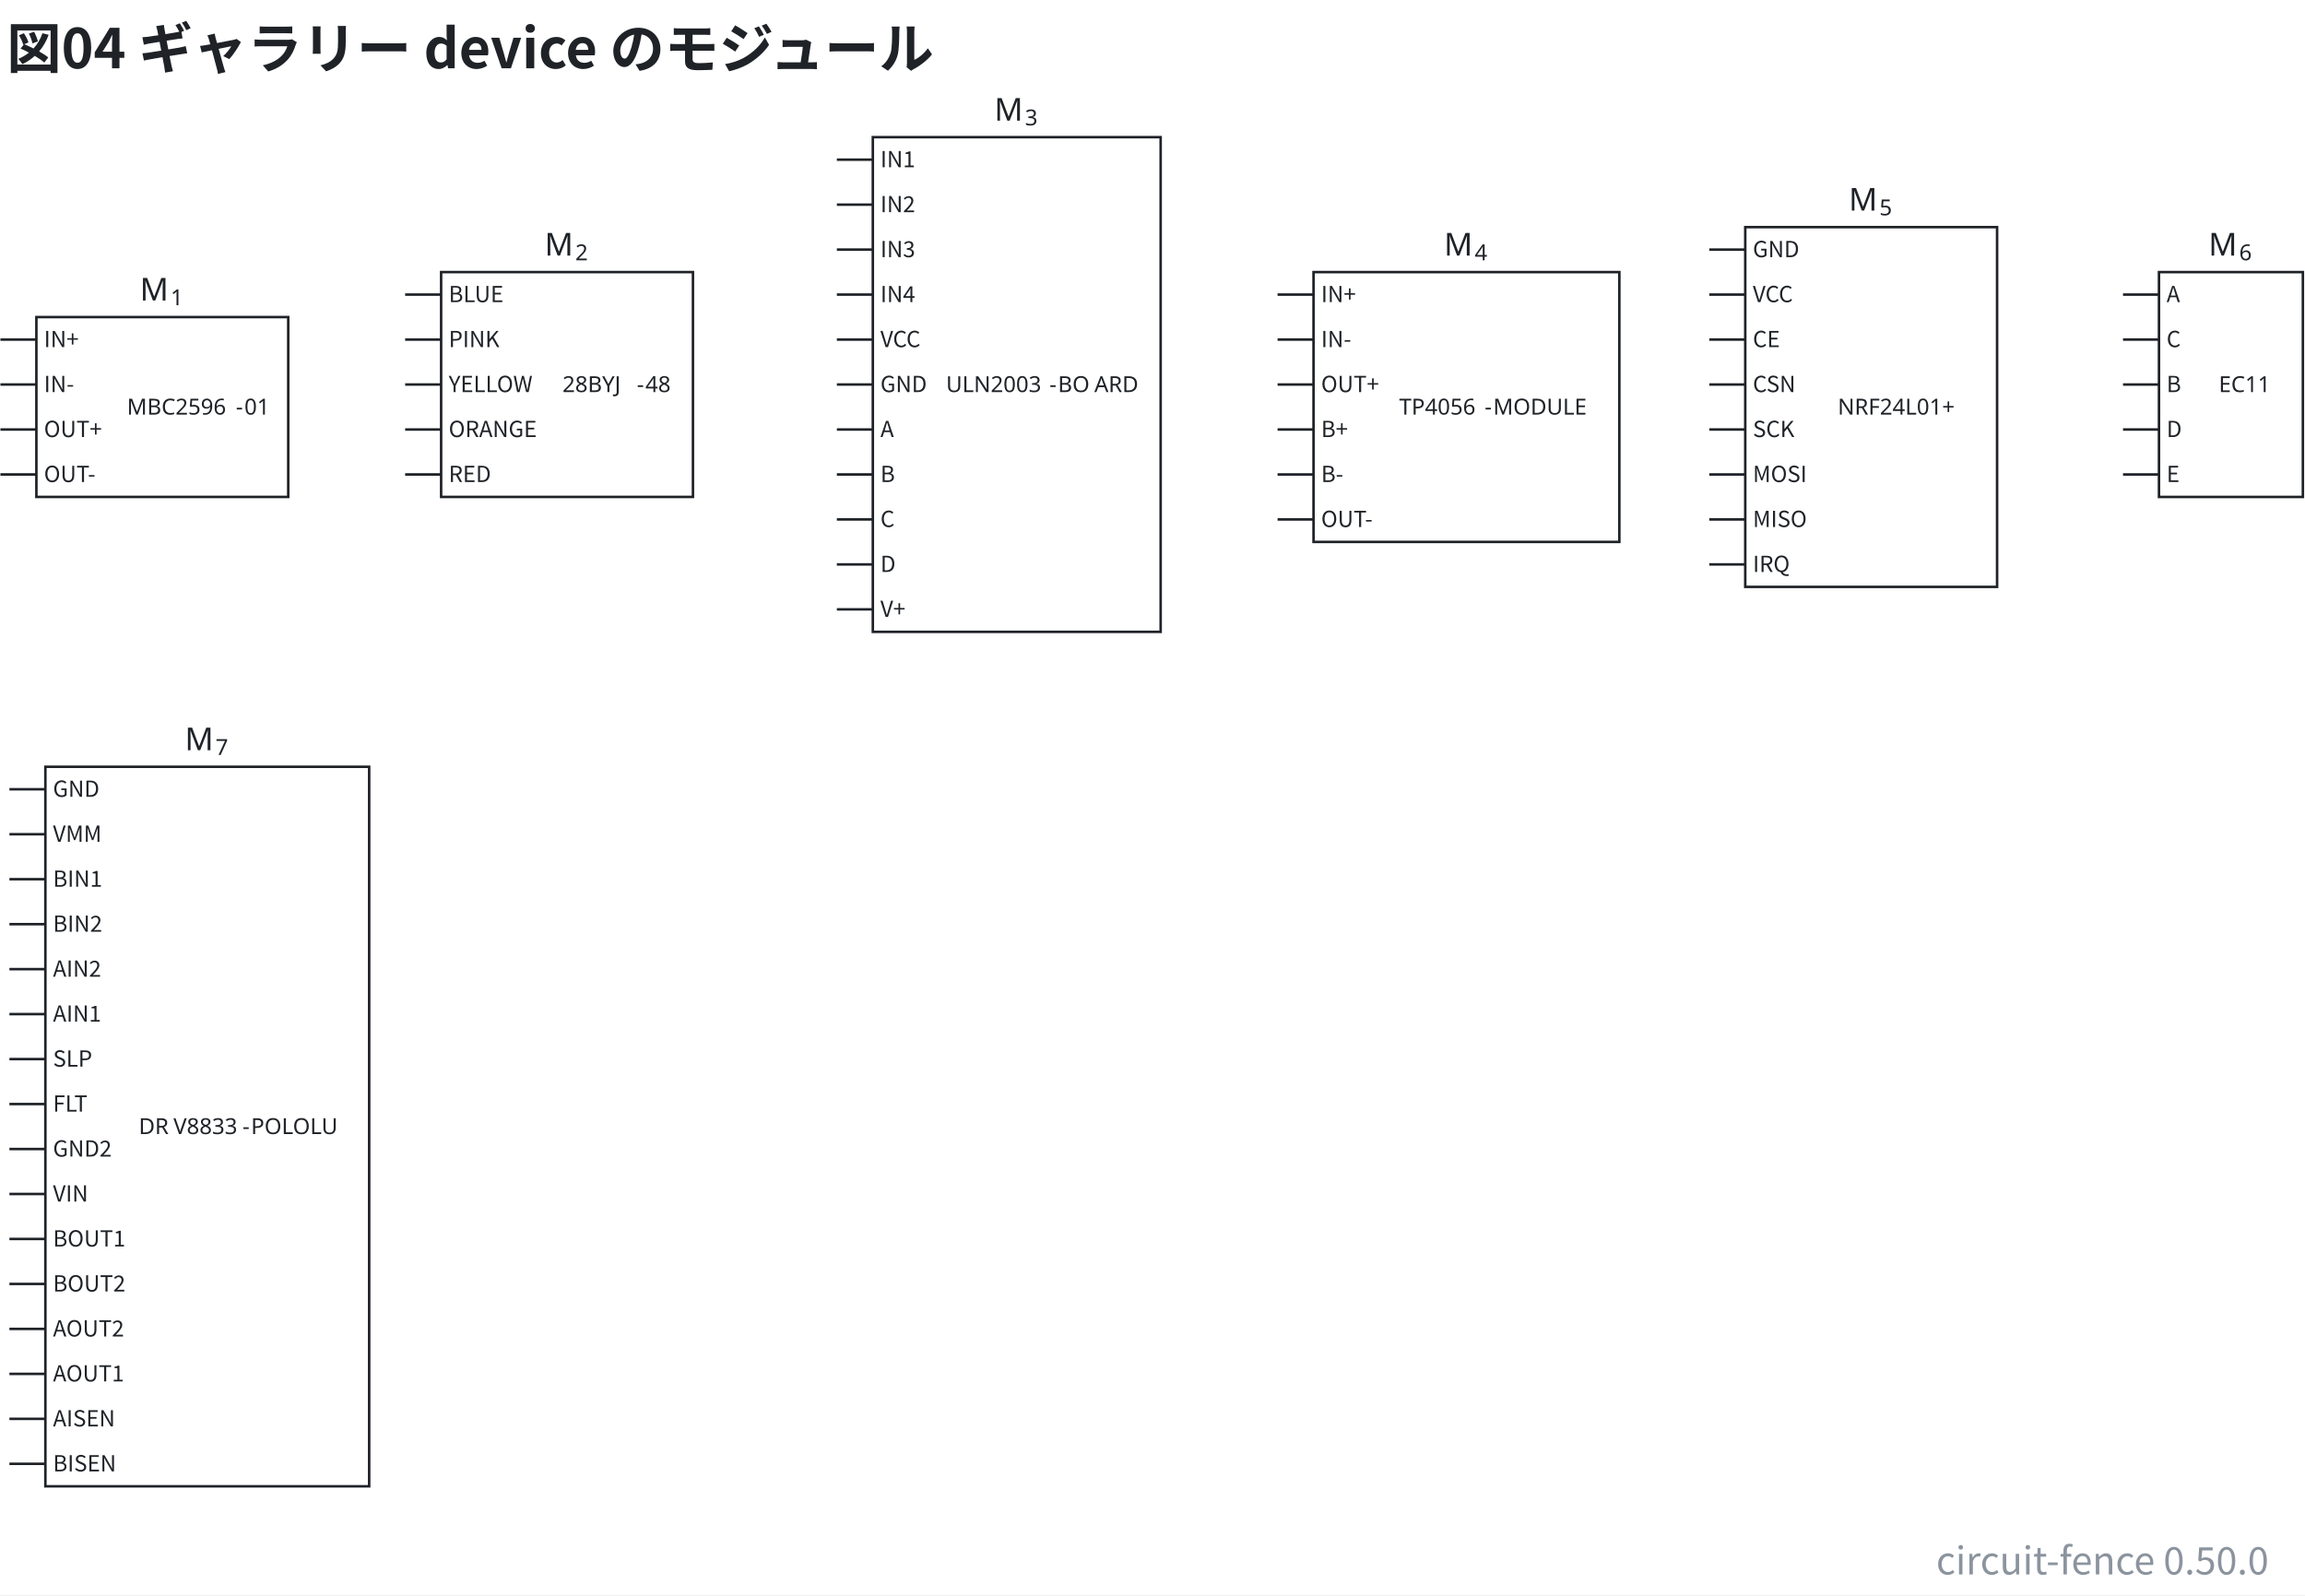
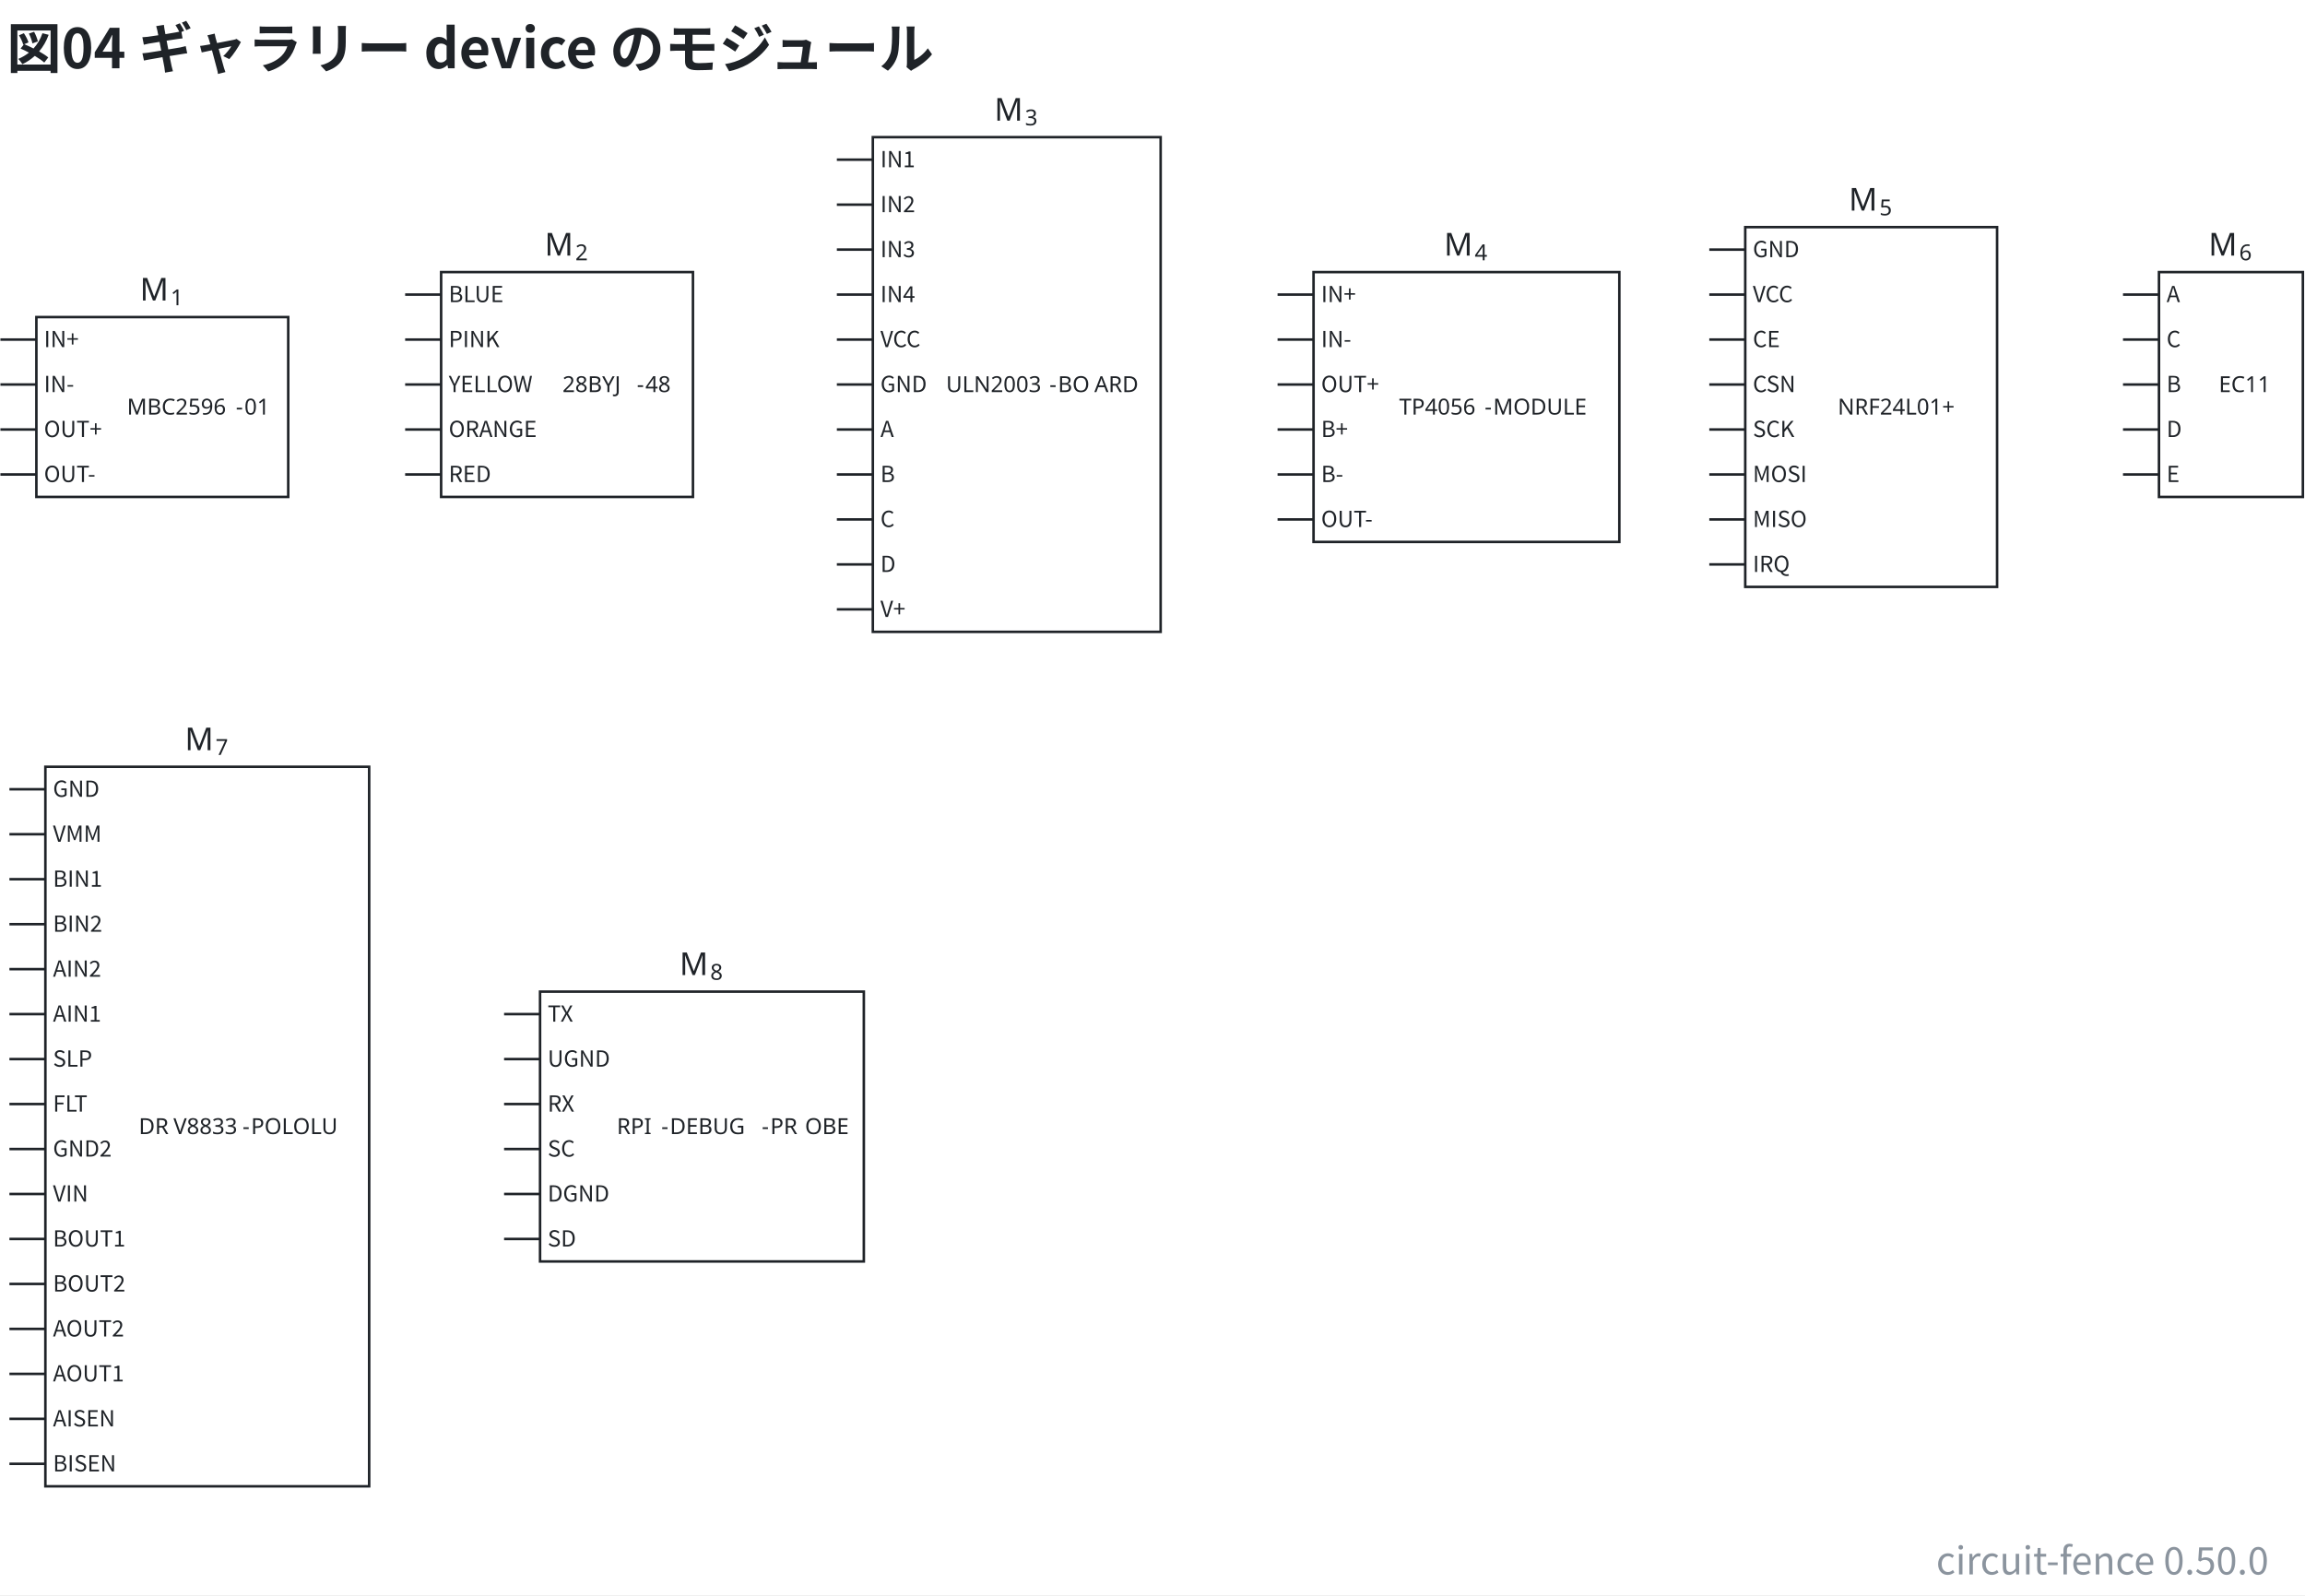
<svg xmlns="http://www.w3.org/2000/svg" data-figure-paper="#ffffff" data-circuit-fence="0.50.0" fill="#1f2328" width="972.254" height="672.807" viewBox="-72 -72 729.19 504.606">
  <rect x="-72" y="-72" width="729.19" height="504.606" fill="#ffffff" />
  <g stroke="#1f2328" stroke-miterlimit="10" stroke-width=".8">
    <path fill="none" d="M-60.489 85.21H19.18V28.305H-60.49ZM-71.87 35.418h11.381M-71.87 49.644h11.381M-71.87 63.871h11.381M-71.87 78.097h11.381" />
    <g stroke="none" font-family="cmr7" font-size="7">
      <text x="-77.56" y="-64.167" transform="translate(45.734 123.316)">MBC2596</text>
      <text x="-43.123" y="-64.167" transform="translate(45.734 123.316)">-</text>
      <text x="-40.428" y="-64.167" transform="translate(45.734 123.316)">01</text>
    </g>
    <g stroke="none">
      <text x="-77.56" y="-64.167" font-family="cmmi10" font-size="10" transform="translate(49.812 87.238)">M</text>
      <text x="-67.859" y="-62.667" font-family="cmr7" font-size="7" transform="translate(49.812 87.238)">1</text>
    </g>
    <g>
      <text x="-77.56" y="-64.167" fill="#1f2328" stroke="none" font-family="'Noto Sans CJK JP','Noto Sans JP','Hiragino Sans','Yu Gothic',sans-serif" font-size="7" transform="translate(19.472 101.976)">IN+</text>
    </g>
    <g>
      <text x="-77.56" y="-64.167" fill="#1f2328" stroke="none" font-family="'Noto Sans CJK JP','Noto Sans JP','Hiragino Sans','Yu Gothic',sans-serif" font-size="7" transform="translate(19.472 116.203)">IN-</text>
    </g>
    <g>
      <text x="-77.56" y="-64.167" fill="#1f2328" stroke="none" font-family="'Noto Sans CJK JP','Noto Sans JP','Hiragino Sans','Yu Gothic',sans-serif" font-size="7" transform="translate(19.472 130.429)">OUT+</text>
    </g>
    <g>
      <text x="-77.56" y="-64.167" fill="#1f2328" stroke="none" font-family="'Noto Sans CJK JP','Noto Sans JP','Hiragino Sans','Yu Gothic',sans-serif" font-size="7" transform="translate(19.472 144.655)">OUT-</text>
    </g>
    <path fill="none" d="M67.549 85.21h79.667V14.078H67.55ZM56.167 21.192H67.55M56.167 35.418H67.55M56.167 49.644H67.55M56.167 63.871H67.55M56.167 78.097H67.55" />
    <g stroke="none" font-family="cmr7" font-size="7">
      <text x="-77.56" y="-64.167" transform="translate(183.484 116.203)">28BYJ</text>
      <text x="-54.012" y="-64.167" transform="translate(183.484 116.203)">-</text>
      <text x="-51.317" y="-64.167" transform="translate(183.484 116.203)">48</text>
    </g>
    <g stroke="none">
      <text x="-77.56" y="-64.167" font-family="cmmi10" font-size="10" transform="translate(177.85 73.012)">M</text>
      <text x="-67.859" y="-62.667" font-family="cmr7" font-size="7" transform="translate(177.85 73.012)">2</text>
    </g>
    <g>
      <text x="-77.56" y="-64.167" fill="#1f2328" stroke="none" font-family="'Noto Sans CJK JP','Noto Sans JP','Hiragino Sans','Yu Gothic',sans-serif" font-size="7" transform="translate(147.51 87.75)">BLUE</text>
    </g>
    <g>
      <text x="-77.56" y="-64.167" fill="#1f2328" stroke="none" font-family="'Noto Sans CJK JP','Noto Sans JP','Hiragino Sans','Yu Gothic',sans-serif" font-size="7" transform="translate(147.51 101.976)">PINK</text>
    </g>
    <g>
      <text x="-77.56" y="-64.167" fill="#1f2328" stroke="none" font-family="'Noto Sans CJK JP','Noto Sans JP','Hiragino Sans','Yu Gothic',sans-serif" font-size="7" transform="translate(147.51 116.203)">YELLOW</text>
    </g>
    <g>
      <text x="-77.56" y="-64.167" fill="#1f2328" stroke="none" font-family="'Noto Sans CJK JP','Noto Sans JP','Hiragino Sans','Yu Gothic',sans-serif" font-size="7" transform="translate(147.51 130.429)">ORANGE</text>
    </g>
    <g>
      <text x="-77.56" y="-64.167" fill="#1f2328" stroke="none" font-family="'Noto Sans CJK JP','Noto Sans JP','Hiragino Sans','Yu Gothic',sans-serif" font-size="7" transform="translate(147.51 144.655)">RED</text>
    </g>
    <path fill="none" d="M204.122 127.89h91.049V-28.6h-91.05ZM192.74-21.488h11.38m-11.38 14.226h11.38m-11.38 14.226h11.38m-11.38 14.227h11.38m-11.38 14.226h11.38m-11.38 14.226h11.38m-11.38 14.227h11.38m-11.38 14.226h11.38m-11.38 14.227h11.38m-11.38 14.226h11.38m-11.38 14.226h11.38" />
    <g stroke="none" font-family="cmr7" font-size="7">
      <text x="-77.56" y="-64.167" transform="translate(304.85 116.203)">ULN2003</text>
      <text x="-44.866" y="-64.167" transform="translate(304.85 116.203)">-</text>
      <text x="-42.171" y="-64.167" transform="translate(304.85 116.203)">BO</text>
      <text x="-30.657" y="-64.167" transform="translate(304.85 116.203)">ARD</text>
    </g>
    <g stroke="none">
      <text x="-77.56" y="-64.167" font-family="cmmi10" font-size="10" transform="translate(320.113 30.333)">M</text>
      <text x="-67.859" y="-62.667" font-family="cmr7" font-size="7" transform="translate(320.113 30.333)">3</text>
    </g>
    <g>
      <text x="-77.56" y="-64.167" fill="#1f2328" stroke="none" font-family="'Noto Sans CJK JP','Noto Sans JP','Hiragino Sans','Yu Gothic',sans-serif" font-size="7" transform="translate(284.082 45.07)">IN1</text>
    </g>
    <g>
      <text x="-77.56" y="-64.167" fill="#1f2328" stroke="none" font-family="'Noto Sans CJK JP','Noto Sans JP','Hiragino Sans','Yu Gothic',sans-serif" font-size="7" transform="translate(284.082 59.297)">IN2</text>
    </g>
    <g>
      <text x="-77.56" y="-64.167" fill="#1f2328" stroke="none" font-family="'Noto Sans CJK JP','Noto Sans JP','Hiragino Sans','Yu Gothic',sans-serif" font-size="7" transform="translate(284.082 73.524)">IN3</text>
    </g>
    <g>
      <text x="-77.56" y="-64.167" fill="#1f2328" stroke="none" font-family="'Noto Sans CJK JP','Noto Sans JP','Hiragino Sans','Yu Gothic',sans-serif" font-size="7" transform="translate(284.082 87.75)">IN4</text>
    </g>
    <g>
      <text x="-77.56" y="-64.167" fill="#1f2328" stroke="none" font-family="'Noto Sans CJK JP','Noto Sans JP','Hiragino Sans','Yu Gothic',sans-serif" font-size="7" transform="translate(284.082 101.976)">VCC</text>
    </g>
    <g>
      <text x="-77.56" y="-64.167" fill="#1f2328" stroke="none" font-family="'Noto Sans CJK JP','Noto Sans JP','Hiragino Sans','Yu Gothic',sans-serif" font-size="7" transform="translate(284.082 116.203)">GND</text>
    </g>
    <g>
      <text x="-77.56" y="-64.167" fill="#1f2328" stroke="none" font-family="'Noto Sans CJK JP','Noto Sans JP','Hiragino Sans','Yu Gothic',sans-serif" font-size="7" transform="translate(284.082 130.429)">A</text>
    </g>
    <g>
      <text x="-77.56" y="-64.167" fill="#1f2328" stroke="none" font-family="'Noto Sans CJK JP','Noto Sans JP','Hiragino Sans','Yu Gothic',sans-serif" font-size="7" transform="translate(284.082 144.655)">B</text>
    </g>
    <g>
      <text x="-77.56" y="-64.167" fill="#1f2328" stroke="none" font-family="'Noto Sans CJK JP','Noto Sans JP','Hiragino Sans','Yu Gothic',sans-serif" font-size="7" transform="translate(284.082 158.882)">C</text>
    </g>
    <g>
      <text x="-77.56" y="-64.167" fill="#1f2328" stroke="none" font-family="'Noto Sans CJK JP','Noto Sans JP','Hiragino Sans','Yu Gothic',sans-serif" font-size="7" transform="translate(284.082 173.108)">D</text>
    </g>
    <g>
      <text x="-77.56" y="-64.167" fill="#1f2328" stroke="none" font-family="'Noto Sans CJK JP','Noto Sans JP','Hiragino Sans','Yu Gothic',sans-serif" font-size="7" transform="translate(284.082 187.335)">V+</text>
    </g>
    <path fill="none" d="M343.54 99.437h96.74V14.078h-96.74ZM332.16 21.192h11.381M332.16 35.418h11.381M332.16 49.644h11.381M332.16 63.871h11.381M332.16 78.097h11.381M332.16 92.324h11.381" />
    <g stroke="none" font-family="cmr7" font-size="7">
      <text x="-77.56" y="-64.167" transform="translate(448.202 123.316)">TP4056</text>
      <text x="-50.533" y="-64.167" transform="translate(448.202 123.316)">-</text>
      <text x="-47.838" y="-64.167" transform="translate(448.202 123.316)">MODULE</text>
    </g>
    <g stroke="none">
      <text x="-77.56" y="-64.167" font-family="cmmi10" font-size="10" transform="translate(462.377 73.012)">M</text>
      <text x="-67.859" y="-62.667" font-family="cmr7" font-size="7" transform="translate(462.377 73.012)">4</text>
    </g>
    <g>
      <text x="-77.56" y="-64.167" fill="#1f2328" stroke="none" font-family="'Noto Sans CJK JP','Noto Sans JP','Hiragino Sans','Yu Gothic',sans-serif" font-size="7" transform="translate(423.5 87.75)">IN+</text>
    </g>
    <g>
      <text x="-77.56" y="-64.167" fill="#1f2328" stroke="none" font-family="'Noto Sans CJK JP','Noto Sans JP','Hiragino Sans','Yu Gothic',sans-serif" font-size="7" transform="translate(423.5 101.976)">IN-</text>
    </g>
    <g>
      <text x="-77.56" y="-64.167" fill="#1f2328" stroke="none" font-family="'Noto Sans CJK JP','Noto Sans JP','Hiragino Sans','Yu Gothic',sans-serif" font-size="7" transform="translate(423.5 116.203)">OUT+</text>
    </g>
    <g>
      <text x="-77.56" y="-64.167" fill="#1f2328" stroke="none" font-family="'Noto Sans CJK JP','Noto Sans JP','Hiragino Sans','Yu Gothic',sans-serif" font-size="7" transform="translate(423.5 130.429)">B+</text>
    </g>
    <g>
      <text x="-77.56" y="-64.167" fill="#1f2328" stroke="none" font-family="'Noto Sans CJK JP','Noto Sans JP','Hiragino Sans','Yu Gothic',sans-serif" font-size="7" transform="translate(423.5 144.655)">B-</text>
    </g>
    <g>
      <text x="-77.56" y="-64.167" fill="#1f2328" stroke="none" font-family="'Noto Sans CJK JP','Noto Sans JP','Hiragino Sans','Yu Gothic',sans-serif" font-size="7" transform="translate(423.5 158.882)">OUT-</text>
    </g>
    <path fill="none" d="M480.113 113.663h79.668V-.147h-79.668ZM468.733 6.965h11.38m-11.38 14.227h11.38m-11.38 14.226h11.38m-11.38 14.226h11.38m-11.38 14.227h11.38m-11.38 14.226h11.38m-11.38 14.227h11.38m-11.38 14.226h11.38" />
    <text x="-77.56" y="-64.167" stroke="none" font-family="cmr7" font-size="7" transform="translate(586.94 123.316)">NRF24L01+</text>
    <g stroke="none">
      <text x="-77.56" y="-64.167" font-family="cmmi10" font-size="10" transform="translate(590.414 58.786)">M</text>
      <text x="-67.859" y="-62.667" font-family="cmr7" font-size="7" transform="translate(590.414 58.786)">5</text>
    </g>
    <g>
      <text x="-77.56" y="-64.167" fill="#1f2328" stroke="none" font-family="'Noto Sans CJK JP','Noto Sans JP','Hiragino Sans','Yu Gothic',sans-serif" font-size="7" transform="translate(560.074 73.524)">GND</text>
    </g>
    <g>
      <text x="-77.56" y="-64.167" fill="#1f2328" stroke="none" font-family="'Noto Sans CJK JP','Noto Sans JP','Hiragino Sans','Yu Gothic',sans-serif" font-size="7" transform="translate(560.074 87.75)">VCC</text>
    </g>
    <g>
      <text x="-77.56" y="-64.167" fill="#1f2328" stroke="none" font-family="'Noto Sans CJK JP','Noto Sans JP','Hiragino Sans','Yu Gothic',sans-serif" font-size="7" transform="translate(560.074 101.976)">CE</text>
    </g>
    <g>
      <text x="-77.56" y="-64.167" fill="#1f2328" stroke="none" font-family="'Noto Sans CJK JP','Noto Sans JP','Hiragino Sans','Yu Gothic',sans-serif" font-size="7" transform="translate(560.074 116.203)">CSN</text>
    </g>
    <g>
      <text x="-77.56" y="-64.167" fill="#1f2328" stroke="none" font-family="'Noto Sans CJK JP','Noto Sans JP','Hiragino Sans','Yu Gothic',sans-serif" font-size="7" transform="translate(560.074 130.429)">SCK</text>
    </g>
    <g>
      <text x="-77.56" y="-64.167" fill="#1f2328" stroke="none" font-family="'Noto Sans CJK JP','Noto Sans JP','Hiragino Sans','Yu Gothic',sans-serif" font-size="7" transform="translate(560.074 144.655)">MOSI</text>
    </g>
    <g>
      <text x="-77.56" y="-64.167" fill="#1f2328" stroke="none" font-family="'Noto Sans CJK JP','Noto Sans JP','Hiragino Sans','Yu Gothic',sans-serif" font-size="7" transform="translate(560.074 158.882)">MISO</text>
    </g>
    <g>
      <text x="-77.56" y="-64.167" fill="#1f2328" stroke="none" font-family="'Noto Sans CJK JP','Noto Sans JP','Hiragino Sans','Yu Gothic',sans-serif" font-size="7" transform="translate(560.074 173.108)">IRQ</text>
    </g>
    <path fill="none" d="M610.996 85.21h45.524V14.078h-45.524Zm-11.381-64.018h11.38m-11.38 14.226h11.38m-11.38 14.226h11.38m-11.38 14.227h11.38m-11.38 14.226h11.38" />
    <text x="-77.56" y="-64.167" stroke="none" font-family="cmr7" font-size="7" transform="translate(707.481 116.203)">EC11</text>
    <g stroke="none">
      <text x="-77.56" y="-64.167" font-family="cmmi10" font-size="10" transform="translate(704.225 73.012)">M</text>
      <text x="-67.859" y="-62.667" font-family="cmr7" font-size="7" transform="translate(704.225 73.012)">6</text>
    </g>
    <g>
      <text x="-77.56" y="-64.167" fill="#1f2328" stroke="none" font-family="'Noto Sans CJK JP','Noto Sans JP','Hiragino Sans','Yu Gothic',sans-serif" font-size="7" transform="translate(690.956 87.75)">A</text>
    </g>
    <g>
      <text x="-77.56" y="-64.167" fill="#1f2328" stroke="none" font-family="'Noto Sans CJK JP','Noto Sans JP','Hiragino Sans','Yu Gothic',sans-serif" font-size="7" transform="translate(690.956 101.976)">C</text>
    </g>
    <g>
      <text x="-77.56" y="-64.167" fill="#1f2328" stroke="none" font-family="'Noto Sans CJK JP','Noto Sans JP','Hiragino Sans','Yu Gothic',sans-serif" font-size="7" transform="translate(690.956 116.203)">B</text>
    </g>
    <g>
      <text x="-77.56" y="-64.167" fill="#1f2328" stroke="none" font-family="'Noto Sans CJK JP','Noto Sans JP','Hiragino Sans','Yu Gothic',sans-serif" font-size="7" transform="translate(690.956 130.429)">D</text>
    </g>
    <g>
      <text x="-77.56" y="-64.167" fill="#1f2328" stroke="none" font-family="'Noto Sans CJK JP','Noto Sans JP','Hiragino Sans','Yu Gothic',sans-serif" font-size="7" transform="translate(690.956 144.655)">E</text>
    </g>
    <path fill="none" d="M-57.644 398.19h102.43V170.57h-102.43Zm-11.38-220.508h11.38m-11.38 14.226h11.38m-11.38 14.226h11.38m-11.38 14.227h11.38m-11.38 14.226h11.38m-11.38 14.227h11.38m-11.38 14.226h11.38m-11.38 14.226h11.38m-11.38 14.227h11.38m-11.38 14.226h11.38m-11.38 14.226h11.38m-11.38 14.227h11.38m-11.38 14.226h11.38m-11.38 14.227h11.38m-11.38 14.226h11.38m-11.38 14.226h11.38" />
    <g stroke="none" font-family="cmr7" font-size="7">
      <text x="-77.56" y="-64.167" transform="translate(49.46 350.938)">DR</text>
      <text x="-66.595" y="-64.167" transform="translate(49.46 350.938)">V8833</text>
      <text x="-44.748" y="-64.167" transform="translate(49.46 350.938)">-</text>
      <text x="-42.053" y="-64.167" transform="translate(49.46 350.938)">POLOLU</text>
    </g>
    <g stroke="none">
      <text x="-77.56" y="-64.167" font-family="cmmi10" font-size="10" transform="translate(64.038 229.502)">M</text>
      <text x="-67.859" y="-62.667" font-family="cmr7" font-size="7" transform="translate(64.038 229.502)">7</text>
    </g>
    <g>
      <text x="-77.56" y="-64.167" fill="#1f2328" stroke="none" font-family="'Noto Sans CJK JP','Noto Sans JP','Hiragino Sans','Yu Gothic',sans-serif" font-size="7" transform="translate(22.317 244.24)">GND</text>
    </g>
    <g>
      <text x="-77.56" y="-64.167" fill="#1f2328" stroke="none" font-family="'Noto Sans CJK JP','Noto Sans JP','Hiragino Sans','Yu Gothic',sans-serif" font-size="7" transform="translate(22.317 258.466)">VMM</text>
    </g>
    <g>
      <text x="-77.56" y="-64.167" fill="#1f2328" stroke="none" font-family="'Noto Sans CJK JP','Noto Sans JP','Hiragino Sans','Yu Gothic',sans-serif" font-size="7" transform="translate(22.317 272.693)">BIN1</text>
    </g>
    <g>
      <text x="-77.56" y="-64.167" fill="#1f2328" stroke="none" font-family="'Noto Sans CJK JP','Noto Sans JP','Hiragino Sans','Yu Gothic',sans-serif" font-size="7" transform="translate(22.317 286.92)">BIN2</text>
    </g>
    <g>
      <text x="-77.56" y="-64.167" fill="#1f2328" stroke="none" font-family="'Noto Sans CJK JP','Noto Sans JP','Hiragino Sans','Yu Gothic',sans-serif" font-size="7" transform="translate(22.317 301.145)">AIN2</text>
    </g>
    <g>
      <text x="-77.56" y="-64.167" fill="#1f2328" stroke="none" font-family="'Noto Sans CJK JP','Noto Sans JP','Hiragino Sans','Yu Gothic',sans-serif" font-size="7" transform="translate(22.317 315.372)">AIN1</text>
    </g>
    <g>
      <text x="-77.56" y="-64.167" fill="#1f2328" stroke="none" font-family="'Noto Sans CJK JP','Noto Sans JP','Hiragino Sans','Yu Gothic',sans-serif" font-size="7" transform="translate(22.317 329.598)">SLP</text>
    </g>
    <g>
      <text x="-77.56" y="-64.167" fill="#1f2328" stroke="none" font-family="'Noto Sans CJK JP','Noto Sans JP','Hiragino Sans','Yu Gothic',sans-serif" font-size="7" transform="translate(22.317 343.825)">FLT</text>
    </g>
    <g>
      <text x="-77.56" y="-64.167" fill="#1f2328" stroke="none" font-family="'Noto Sans CJK JP','Noto Sans JP','Hiragino Sans','Yu Gothic',sans-serif" font-size="7" transform="translate(22.317 358.05)">GND2</text>
    </g>
    <g>
      <text x="-77.56" y="-64.167" fill="#1f2328" stroke="none" font-family="'Noto Sans CJK JP','Noto Sans JP','Hiragino Sans','Yu Gothic',sans-serif" font-size="7" transform="translate(22.317 372.277)">VIN</text>
    </g>
    <g>
      <text x="-77.56" y="-64.167" fill="#1f2328" stroke="none" font-family="'Noto Sans CJK JP','Noto Sans JP','Hiragino Sans','Yu Gothic',sans-serif" font-size="7" transform="translate(22.317 386.504)">BOUT1</text>
    </g>
    <g>
      <text x="-77.56" y="-64.167" fill="#1f2328" stroke="none" font-family="'Noto Sans CJK JP','Noto Sans JP','Hiragino Sans','Yu Gothic',sans-serif" font-size="7" transform="translate(22.317 400.73)">BOUT2</text>
    </g>
    <g>
      <text x="-77.56" y="-64.167" fill="#1f2328" stroke="none" font-family="'Noto Sans CJK JP','Noto Sans JP','Hiragino Sans','Yu Gothic',sans-serif" font-size="7" transform="translate(22.317 414.956)">AOUT2</text>
    </g>
    <g>
      <text x="-77.56" y="-64.167" fill="#1f2328" stroke="none" font-family="'Noto Sans CJK JP','Noto Sans JP','Hiragino Sans','Yu Gothic',sans-serif" font-size="7" transform="translate(22.317 429.183)">AOUT1</text>
    </g>
    <g>
      <text x="-77.56" y="-64.167" fill="#1f2328" stroke="none" font-family="'Noto Sans CJK JP','Noto Sans JP','Hiragino Sans','Yu Gothic',sans-serif" font-size="7" transform="translate(22.317 443.41)">AISEN</text>
    </g>
    <g>
      <text x="-77.56" y="-64.167" fill="#1f2328" stroke="none" font-family="'Noto Sans CJK JP','Noto Sans JP','Hiragino Sans','Yu Gothic',sans-serif" font-size="7" transform="translate(22.317 457.636)">BISEN</text>
    </g>
+     <path fill="none" d="M98.846 327.059h102.43V241.7H98.847Zm-11.38-78.245h11.38m-11.38 14.226h11.38m-11.38 14.226h11.38m-11.38 14.227h11.38m-11.38 14.226h11.38m-11.38 14.226h11.38" />
+     <g stroke="none" font-family="cmr7" font-size="7">
+       <text x="-77.56" y="-64.167" transform="translate(200.7 350.938)">RPI</text>
+       <text x="-63.491" y="-64.167" transform="translate(200.7 350.938)">-</text>
+       <text x="-60.796" y="-64.167" transform="translate(200.7 350.938)">DEBUG</text>
+       <text x="-31.72" y="-64.167" transform="translate(200.7 350.938)">-</text>
+       <text x="-29.025" y="-64.167" transform="translate(200.7 350.938)">PR</text>
+       <text x="-18.06" y="-64.167" transform="translate(200.7 350.938)">OBE</text>
+     </g>
+     <g stroke="none">
+       <text x="-77.56" y="-64.167" font-family="cmmi10" font-size="10" transform="translate(220.528 300.634)">M</text>
+       <text x="-67.859" y="-62.667" font-family="cmr7" font-size="7" transform="translate(220.528 300.634)">8</text>
+     </g>
+     <g>
+       <text x="-77.56" y="-64.167" fill="#1f2328" stroke="none" font-family="'Noto Sans CJK JP','Noto Sans JP','Hiragino Sans','Yu Gothic',sans-serif" font-size="7" transform="translate(178.807 315.372)">TX</text>
+     </g>
+     <g>
+       <text x="-77.56" y="-64.167" fill="#1f2328" stroke="none" font-family="'Noto Sans CJK JP','Noto Sans JP','Hiragino Sans','Yu Gothic',sans-serif" font-size="7" transform="translate(178.807 329.598)">UGND</text>
+     </g>
+     <g>
+       <text x="-77.56" y="-64.167" fill="#1f2328" stroke="none" font-family="'Noto Sans CJK JP','Noto Sans JP','Hiragino Sans','Yu Gothic',sans-serif" font-size="7" transform="translate(178.807 343.825)">RX</text>
+     </g>
+     <g>
+       <text x="-77.56" y="-64.167" fill="#1f2328" stroke="none" font-family="'Noto Sans CJK JP','Noto Sans JP','Hiragino Sans','Yu Gothic',sans-serif" font-size="7" transform="translate(178.807 358.05)">SC</text>
+     </g>
+     <g>
+       <text x="-77.56" y="-64.167" fill="#1f2328" stroke="none" font-family="'Noto Sans CJK JP','Noto Sans JP','Hiragino Sans','Yu Gothic',sans-serif" font-size="7" transform="translate(178.807 372.277)">DGND</text>
+     </g>
+     <g>
+       <text x="-77.56" y="-64.167" fill="#1f2328" stroke="none" font-family="'Noto Sans CJK JP','Noto Sans JP','Hiragino Sans','Yu Gothic',sans-serif" font-size="7" transform="translate(178.807 386.504)">SD</text>
+     </g>
    <g>
      <text x="-77.56" y="-64.167" fill="#1f2328" stroke="none" font-family="'Noto Sans CJK JP','Noto Sans JP','Hiragino Sans','Yu Gothic',sans-serif" font-size="17.28" transform="translate(7.69 13.767)" font-weight="bold">図04 ギャラリー device のモジュール</text>
    </g>
    <g>
      <text x="-77.56" y="-64.167" fill="#8b949e" stroke="none" font-family="'Noto Sans CJK JP','Noto Sans JP','Hiragino Sans','Yu Gothic',sans-serif" font-size="12" transform="translate(723.273 490.23)" text-anchor="end">circuit-fence 0.50.0</text>
    </g>
  </g>
</svg>
